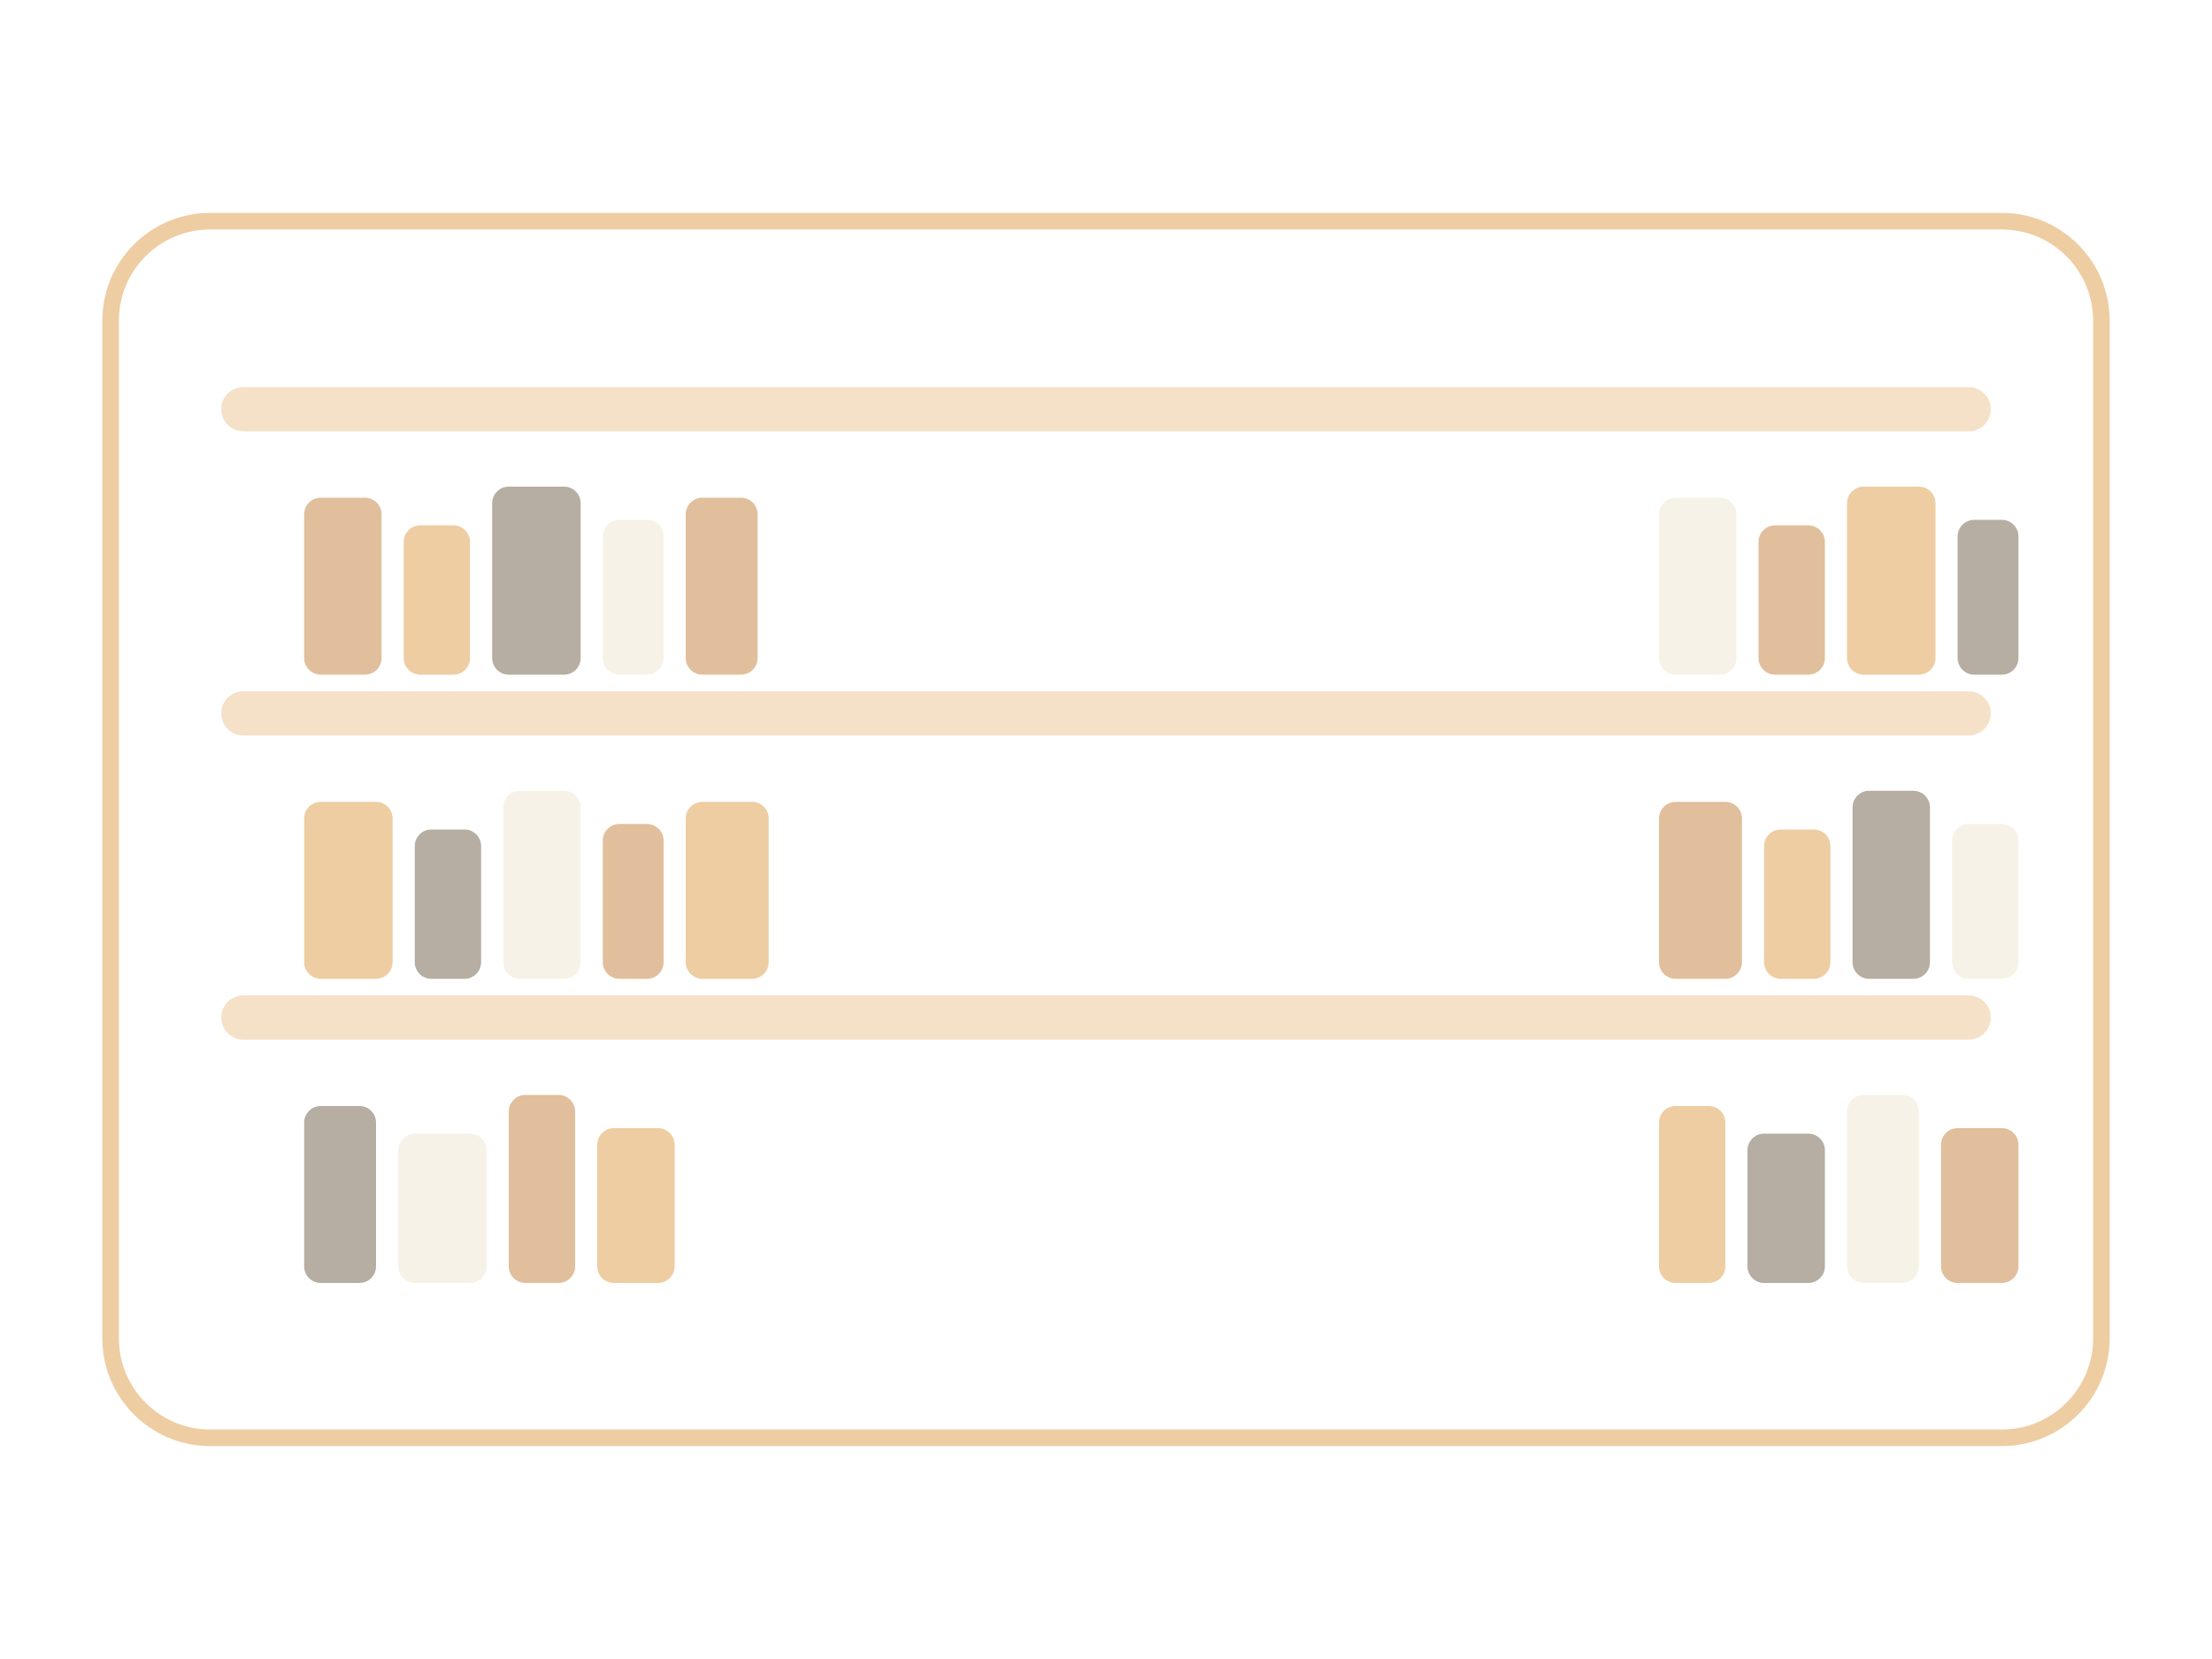
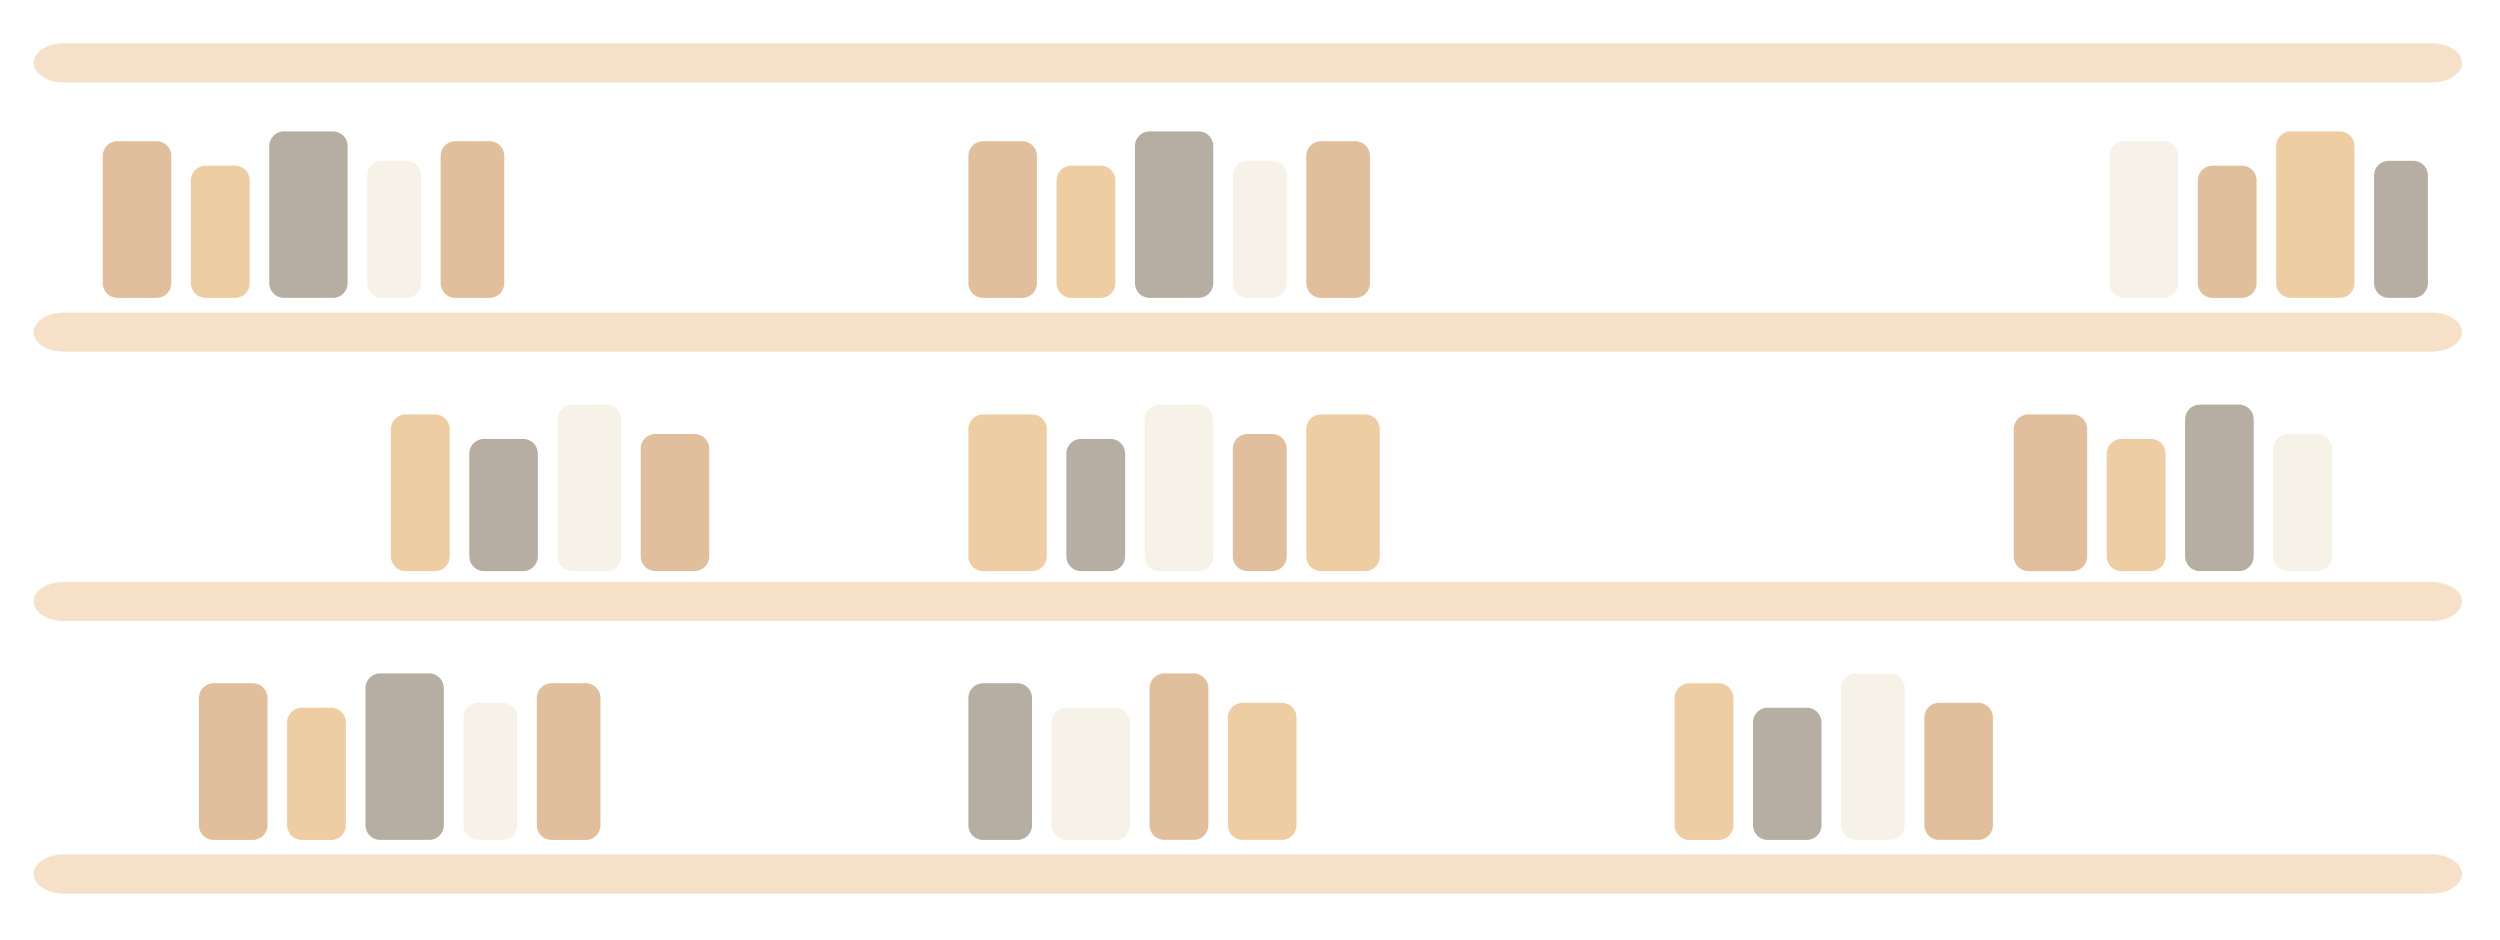
- <svg xmlns="http://www.w3.org/2000/svg" viewBox="0 0 400 300" fill="none">
-   <g opacity=".55">
-     <rect x="20" y="40" width="360" height="220" rx="18" stroke="#E0A458" stroke-width="3" fill="none" />
-     <rect x="40" y="70" width="320" height="8" rx="4" fill="#E0A458" opacity=".6" />
-     <rect x="40" y="125" width="320" height="8" rx="4" fill="#E0A458" opacity=".6" />
-     <rect x="40" y="180" width="320" height="8" rx="4" fill="#E0A458" opacity=".6" />
+ <svg xmlns="http://www.w3.org/2000/svg" id="Layer_1" version="1.1" viewBox="0 0 621.83 233.62">
+   <defs>
+     <style>
+       .st0 {
+         fill: #f1e7d5;
+       }
+ 
+       .st1 {
+         fill: #7a6a58;
+       }
+ 
+       .st2, .st3 {
+         fill: #e2a458;
+       }
+ 
+       .st4 {
+         fill: #c98a4b;
+       }
+ 
+       .st5 {
+         opacity: .55;
+       }
+ 
+       .st3 {
+         isolation: isolate;
+         opacity: .6;
+       }
+     </style>
+   </defs>
+   <g class="st5">
+     <path class="st3" d="M15.92,10.76h588.9c4.17,0,7.55,2.18,7.55,4.87h0c0,2.69-3.38,4.87-7.55,4.87H15.92c-4.17,0-7.55-2.18-7.55-4.87h0c0-2.69,3.38-4.87,7.55-4.87Z" />
+     <path class="st3" d="M15.92,212.52h588.9c4.17,0,7.55,2.18,7.55,4.87h0c0,2.69-3.38,4.87-7.55,4.87H15.92c-4.17,0-7.55-2.18-7.55-4.87h0c0-2.69,3.38-4.87,7.55-4.87Z" />
+     <path class="st3" d="M15.92,77.75h588.9c4.17,0,7.55,2.18,7.55,4.87h0c0,2.69-3.38,4.87-7.55,4.87H15.92c-4.17,0-7.55-2.18-7.55-4.87h0c0-2.69,3.38-4.87,7.55-4.87Z" />
+     <path class="st3" d="M15.92,144.74h588.9c4.17,0,7.55,2.18,7.55,4.87h0c0,2.69-3.38,4.87-7.55,4.87H15.92c-4.17,0-7.55-2.18-7.55-4.87h0c0-2.69,3.38-4.87,7.55-4.87Z" />
    <g>
-       <rect x="55" y="90" width="14" height="32" rx="3" fill="#C98A4B" />
-       <rect x="73" y="95" width="12" height="27" rx="3" fill="#E0A458" />
-       <rect x="89" y="88" width="16" height="34" rx="3" fill="#7A6A58" />
-       <rect x="109" y="94" width="11" height="28" rx="3" fill="#F1E7D5" />
-       <rect x="124" y="90" width="13" height="32" rx="3" fill="#C98A4B" />
+       <rect class="st4" x="240.87" y="35.12" width="17.05" height="38.98" rx="3.65" ry="3.65" />
+       <rect class="st2" x="262.8" y="41.21" width="14.62" height="32.89" rx="3.65" ry="3.65" />
+       <rect class="st1" x="282.29" y="32.68" width="19.49" height="41.41" rx="3.65" ry="3.65" />
+       <rect class="st0" x="306.65" y="39.99" width="13.4" height="34.1" rx="3.65" ry="3.65" />
+       <rect class="st4" x="324.92" y="35.12" width="15.83" height="38.98" rx="3.65" ry="3.65" />
    </g>
    <g>
-       <rect x="55" y="145" width="16" height="32" rx="3" fill="#E0A458" />
-       <rect x="75" y="150" width="12" height="27" rx="3" fill="#7A6A58" />
-       <rect x="91" y="143" width="14" height="34" rx="3" fill="#F1E7D5" />
-       <rect x="109" y="149" width="11" height="28" rx="3" fill="#C98A4B" />
-       <rect x="124" y="145" width="15" height="32" rx="3" fill="#E0A458" />
+       <rect class="st4" x="49.48" y="169.94" width="17.05" height="38.98" rx="3.65" ry="3.65" />
+       <rect class="st2" x="71.41" y="176.03" width="14.62" height="32.89" rx="3.65" ry="3.65" />
+       <rect class="st1" x="90.9" y="167.5" width="19.49" height="41.41" rx="3.65" ry="3.65" />
+       <rect class="st0" x="115.26" y="174.81" width="13.4" height="34.1" rx="3.65" ry="3.65" />
+       <rect class="st4" x="133.53" y="169.94" width="15.83" height="38.98" rx="3.65" ry="3.65" />
    </g>
    <g>
-       <rect x="55" y="200" width="13" height="32" rx="3" fill="#7A6A58" />
-       <rect x="72" y="205" width="16" height="27" rx="3" fill="#F1E7D5" />
-       <rect x="92" y="198" width="12" height="34" rx="3" fill="#C98A4B" />
-       <rect x="108" y="204" width="14" height="28" rx="3" fill="#E0A458" />
+       <rect class="st4" x="25.56" y="35.12" width="17.05" height="38.98" rx="3.65" ry="3.65" />
+       <rect class="st2" x="47.49" y="41.21" width="14.62" height="32.89" rx="3.65" ry="3.65" />
+       <rect class="st1" x="66.97" y="32.68" width="19.49" height="41.41" rx="3.65" ry="3.65" />
+       <rect class="st0" x="91.33" y="39.99" width="13.4" height="34.1" rx="3.65" ry="3.65" />
+       <rect class="st4" x="109.6" y="35.12" width="15.83" height="38.98" rx="3.65" ry="3.65" />
    </g>
    <g>
-       <rect x="300" y="90" width="14" height="32" rx="3" fill="#F1E7D5" />
-       <rect x="318" y="95" width="12" height="27" rx="3" fill="#C98A4B" />
-       <rect x="334" y="88" width="16" height="34" rx="3" fill="#E0A458" />
-       <rect x="354" y="94" width="11" height="28" rx="3" fill="#7A6A58" />
+       <rect class="st2" x="240.87" y="103.08" width="19.49" height="38.98" rx="3.65" ry="3.65" />
+       <rect class="st1" x="265.24" y="109.17" width="14.62" height="32.89" rx="3.65" ry="3.65" />
+       <rect class="st0" x="284.72" y="100.64" width="17.05" height="41.41" rx="3.65" ry="3.65" />
+       <rect class="st4" x="306.65" y="107.95" width="13.4" height="34.1" rx="3.65" ry="3.65" />
+       <rect class="st2" x="324.92" y="103.08" width="18.27" height="38.98" rx="3.65" ry="3.65" />
    </g>
    <g>
-       <rect x="300" y="145" width="15" height="32" rx="3" fill="#C98A4B" />
-       <rect x="319" y="150" width="12" height="27" rx="3" fill="#E0A458" />
-       <rect x="335" y="143" width="14" height="34" rx="3" fill="#7A6A58" />
-       <rect x="353" y="149" width="12" height="28" rx="3" fill="#F1E7D5" />
+       <rect class="st1" x="240.87" y="169.94" width="15.83" height="38.98" rx="3.65" ry="3.65" />
+       <rect class="st0" x="261.58" y="176.03" width="19.49" height="32.89" rx="3.65" ry="3.65" />
+       <rect class="st4" x="285.94" y="167.5" width="14.62" height="41.41" rx="3.65" ry="3.65" />
+       <rect class="st2" x="305.43" y="174.81" width="17.05" height="34.1" rx="3.65" ry="3.65" />
    </g>
    <g>
-       <rect x="300" y="200" width="12" height="32" rx="3" fill="#E0A458" />
-       <rect x="316" y="205" width="14" height="27" rx="3" fill="#7A6A58" />
-       <rect x="334" y="198" width="13" height="34" rx="3" fill="#F1E7D5" />
-       <rect x="351" y="204" width="14" height="28" rx="3" fill="#C98A4B" />
+       <rect class="st0" x="524.73" y="35.12" width="17.05" height="38.98" rx="3.65" ry="3.65" />
+       <rect class="st4" x="546.66" y="41.21" width="14.62" height="32.89" rx="3.65" ry="3.65" />
+       <rect class="st2" x="566.14" y="32.68" width="19.49" height="41.41" rx="3.65" ry="3.65" />
+       <rect class="st1" x="590.5" y="39.99" width="13.4" height="34.1" rx="3.65" ry="3.65" />
+     </g>
+     <g>
+       <rect class="st4" x="500.88" y="103.08" width="18.27" height="38.98" rx="3.65" ry="3.65" />
+       <rect class="st2" x="524.02" y="109.17" width="14.62" height="32.89" rx="3.65" ry="3.65" />
+       <rect class="st1" x="543.51" y="100.64" width="17.05" height="41.41" rx="3.65" ry="3.65" />
+       <rect class="st0" x="565.43" y="107.95" width="14.62" height="34.1" rx="3.65" ry="3.65" />
+     </g>
+     <g>
+       <rect class="st2" x="416.53" y="169.94" width="14.62" height="38.98" rx="3.65" ry="3.65" />
+       <rect class="st1" x="436.02" y="176.03" width="17.05" height="32.89" rx="3.65" ry="3.65" />
+       <rect class="st0" x="457.94" y="167.5" width="15.83" height="41.41" rx="3.65" ry="3.65" />
+       <rect class="st4" x="478.65" y="174.81" width="17.05" height="34.1" rx="3.65" ry="3.65" />
+     </g>
+     <g>
+       <rect class="st2" x="97.24" y="103.08" width="14.62" height="38.98" rx="3.65" ry="3.65" />
+       <rect class="st1" x="116.73" y="109.17" width="17.05" height="32.89" rx="3.65" ry="3.65" />
+       <rect class="st0" x="138.65" y="100.64" width="15.83" height="41.41" rx="3.65" ry="3.65" />
+       <rect class="st4" x="159.36" y="107.95" width="17.05" height="34.1" rx="3.65" ry="3.65" />
    </g>
  </g>
</svg>
